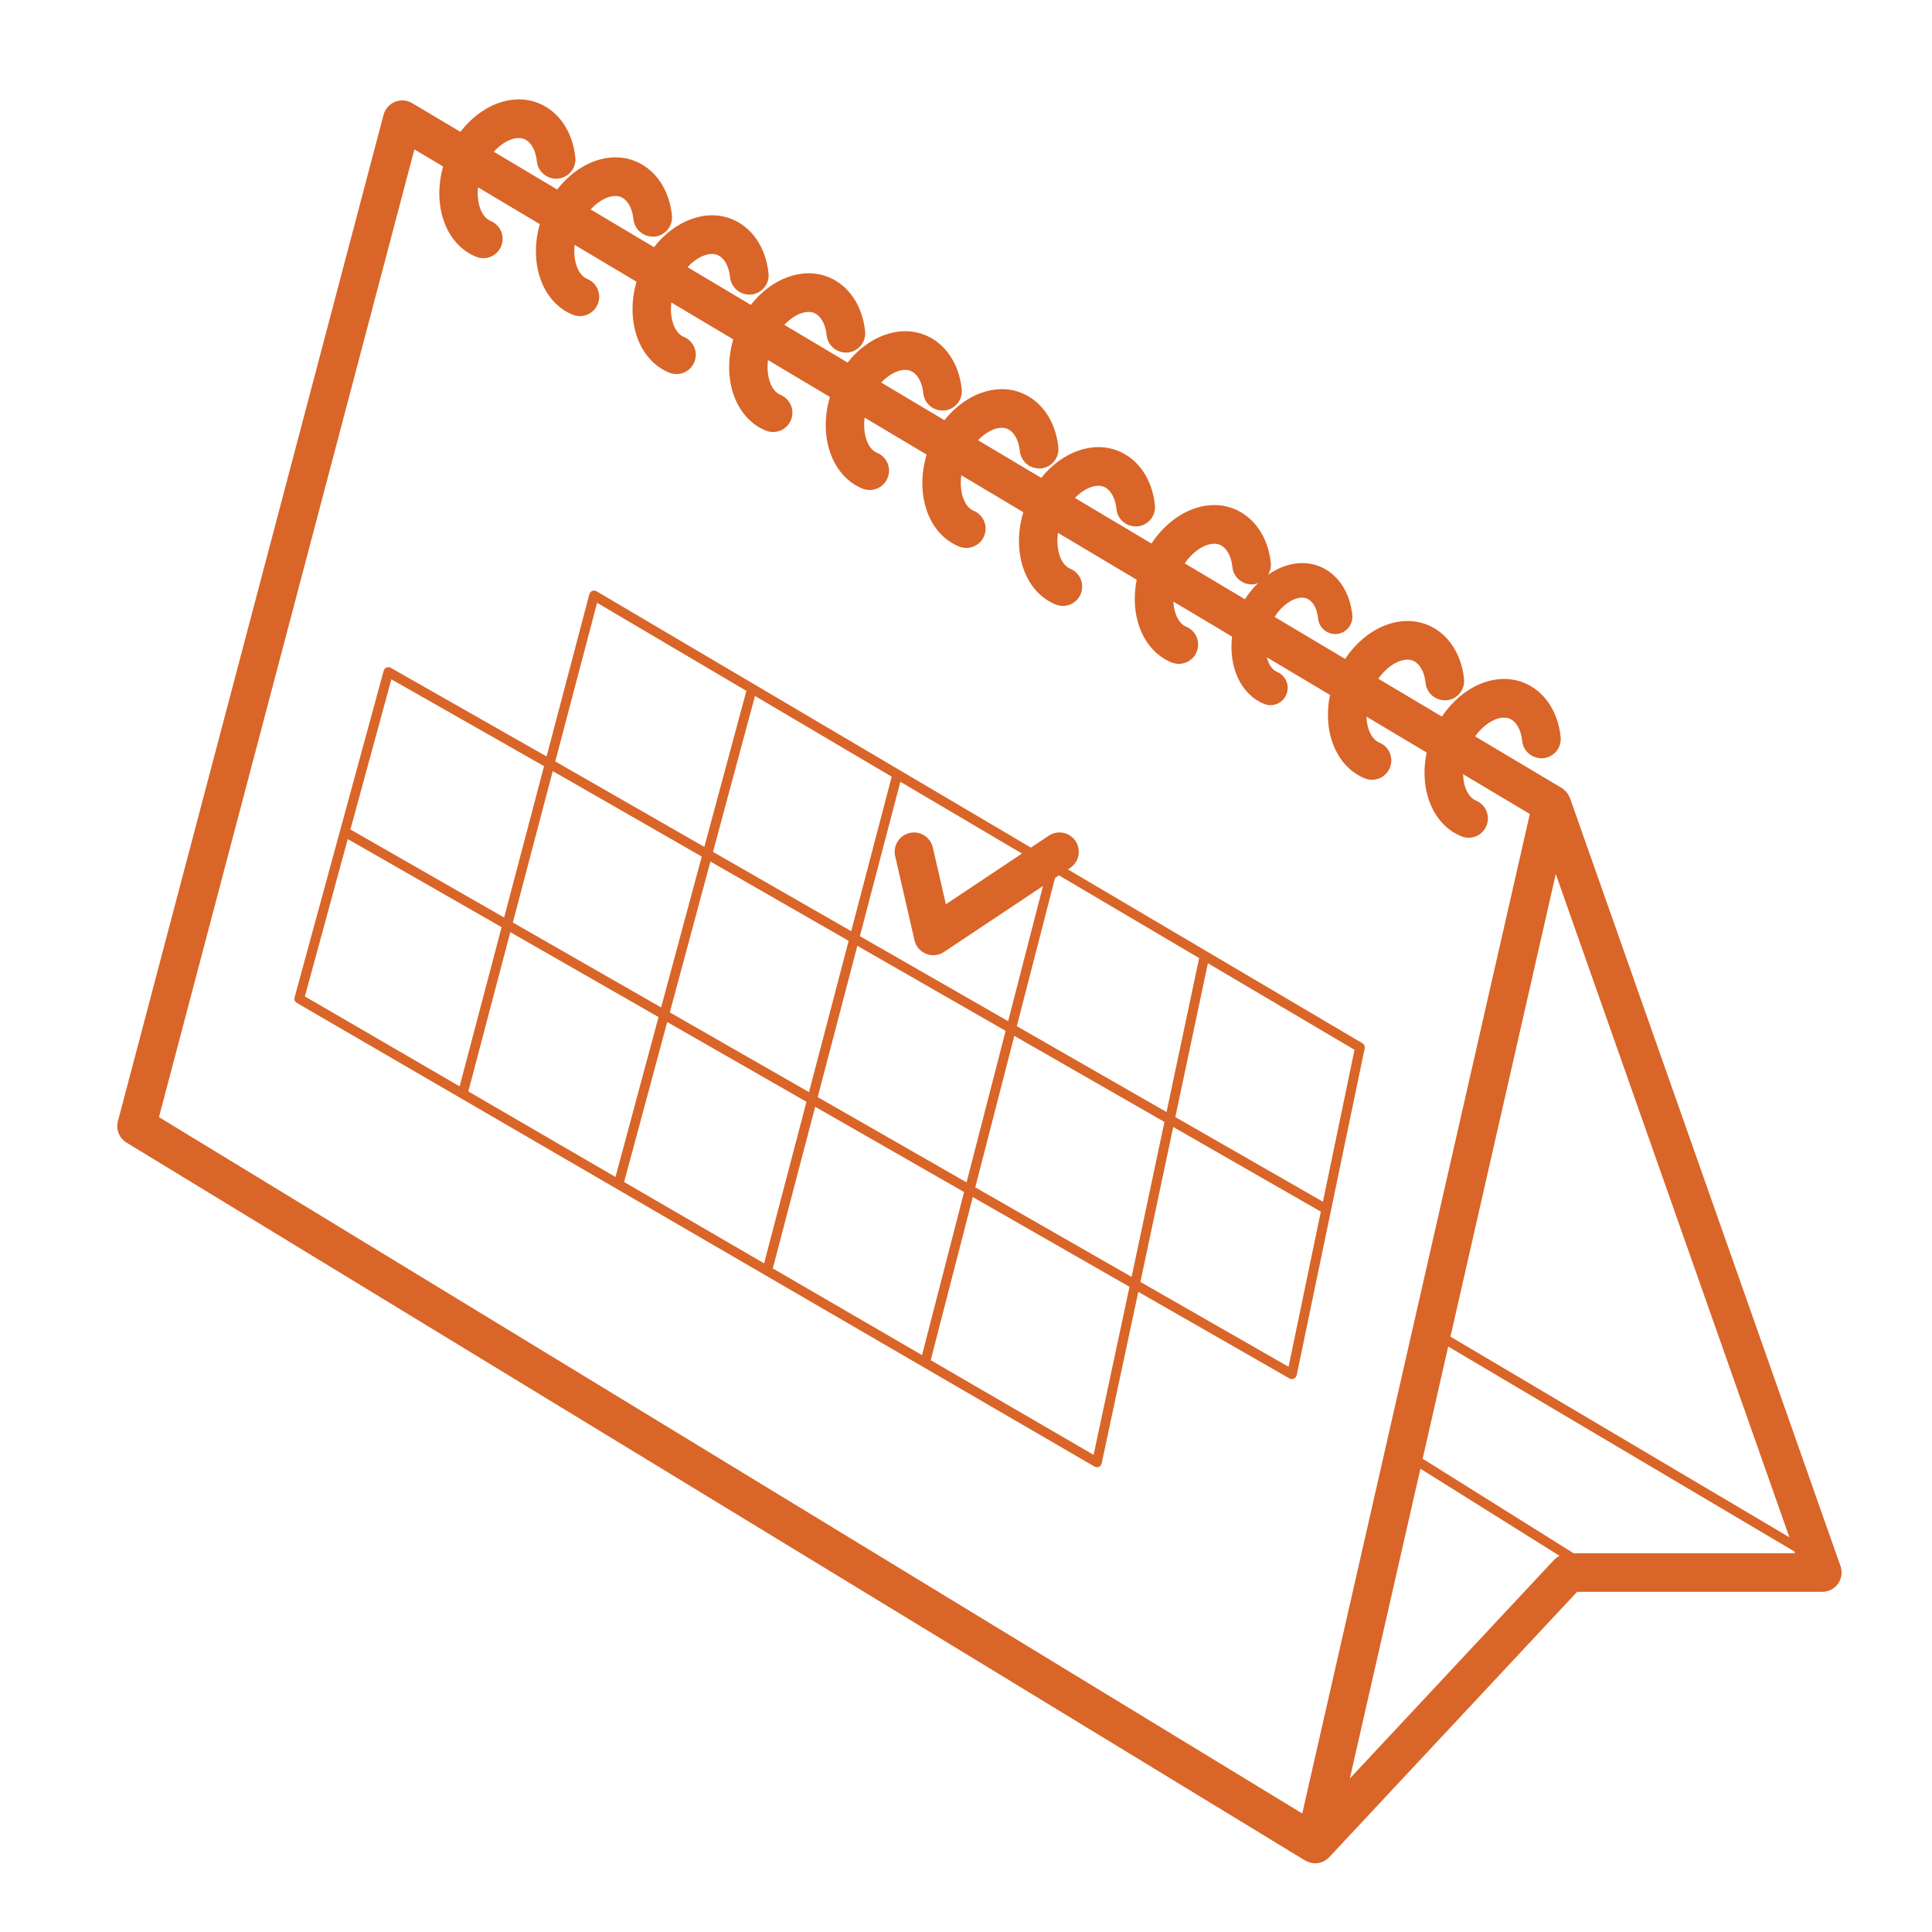
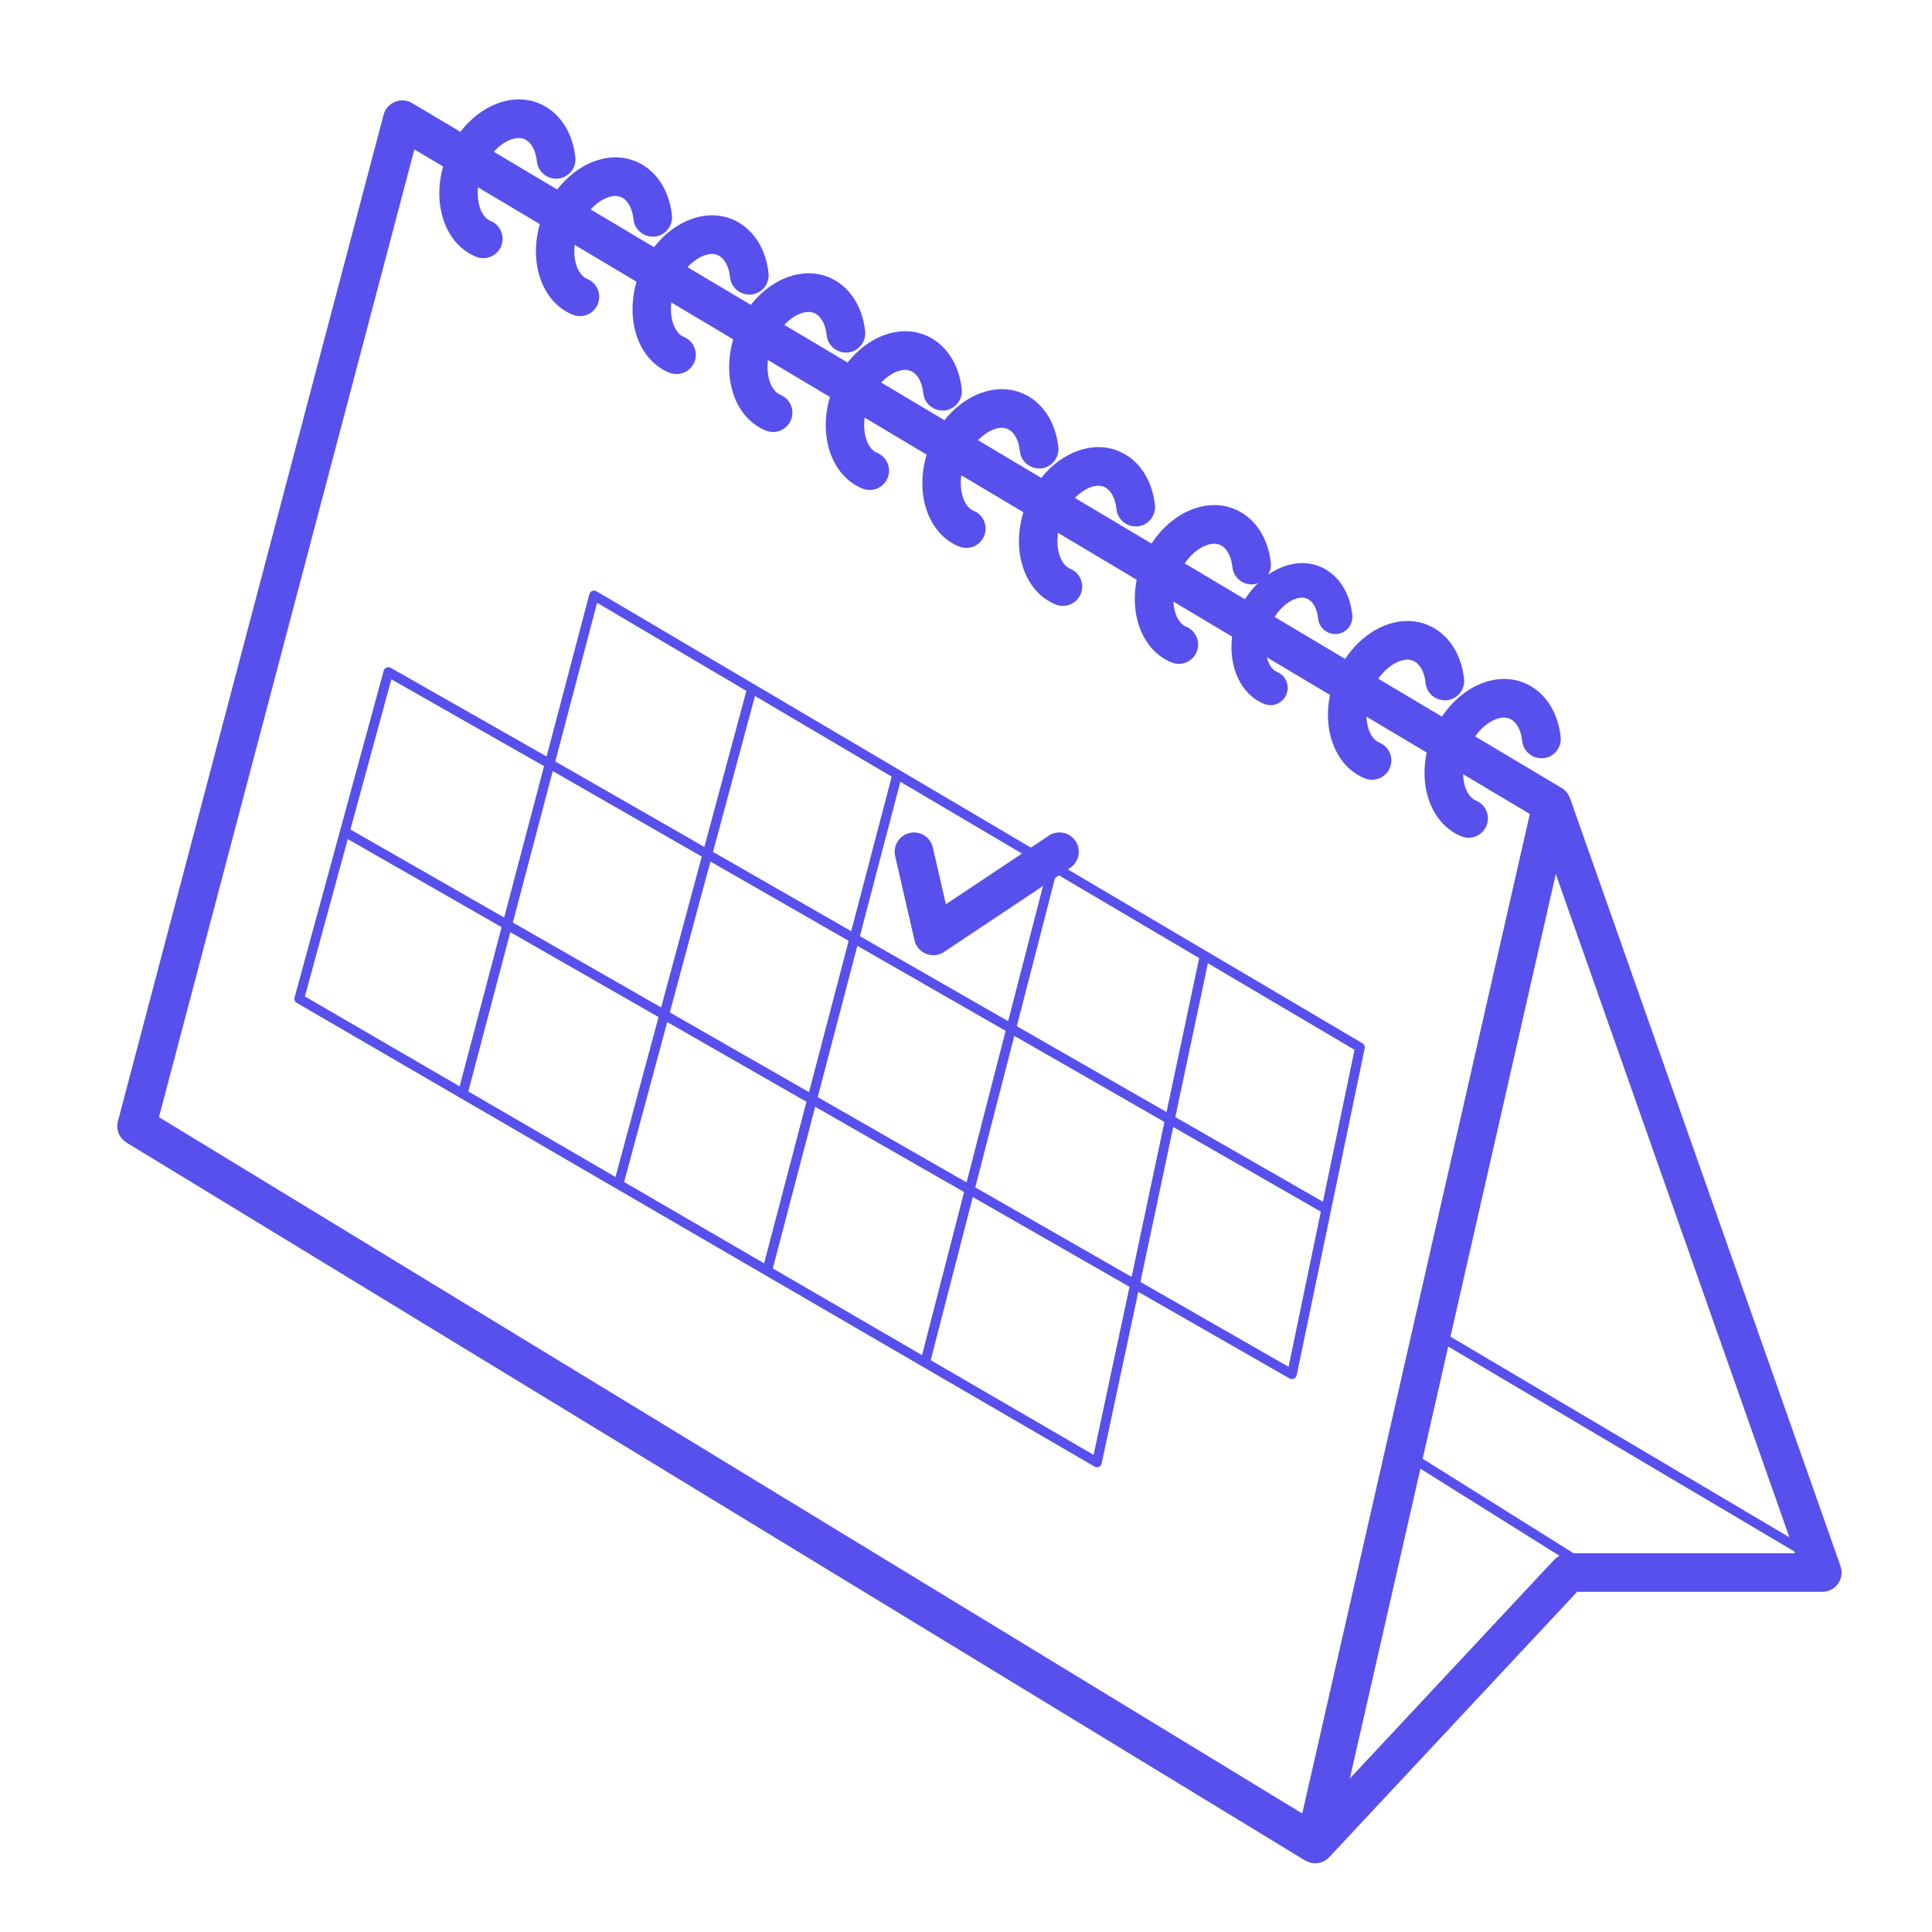
<svg xmlns="http://www.w3.org/2000/svg" height="100" width="100" viewBox="0 0 100 100">
-   <g fill="#d96528">
+   <g fill="#5850ec">
    <path d="M55.272 45l.121-.08a1 1 0 0 0-1.11-1.664l-.923.616-22.486-13.269a.25.25 0 0 0-.369.152l-2.214 8.4-8.067-4.589a.243.243 0 0 0-.22-.013.249.249 0 0 0-.145.165l-4.612 16.91c-.03.11.017.225.115.282l41.29 23.999a.252.252 0 0 0 .227.013.248.248 0 0 0 .143-.177l1.896-8.88 7.828 4.484a.242.242 0 0 0 .121.033h.004c.009 0 .017-.006.026-.007.026-.003.052-.003.076-.015.003-.001.002-.005.005-.006a.241.241 0 0 0 .11-.098c.007-.014 0-.03.005-.045.004-.012.02-.015.023-.028l3.52-16.92a.249.249 0 0 0-.118-.265L55.272 45zm-.664.443l.203-.135 7.257 4.283-1.688 7.968-7.75-4.445 1.978-7.67zm-1.71-1.263l-3.94 2.625-.675-2.94a1 1 0 0 0-1.95.447l1 4.352a.998.998 0 0 0 1.53.608l5.122-3.413-1.804 6.997-7.674-4.401 2.095-7.99 6.296 3.715zm-8.522 4.775l7.675 4.402L50.03 61.2l-7.706-4.413 2.052-7.83zm-2.502 7.573l-7.205-4.126 2.102-7.809 7.155 4.104-2.052 7.831zm4.28-16.328l-2.096 7.997-7.153-4.103 2.173-8.07 7.075 4.176zm-15.25-9l7.728 4.56-2.175 8.077-7.716-4.425 2.164-8.211zm-2.294 8.712l7.713 4.424-2.103 7.809-7.675-4.396 2.065-7.837zm-8.354-4.751l7.903 4.495-2.064 7.835-7.958-4.558 2.12-7.772zM15.78 51.575L18 43.43l7.963 4.56-2.172 8.24-8.011-4.656zm8.46 4.917l2.173-8.243 7.673 4.394-2.228 8.277-7.618-4.428zm8.065 4.688l2.23-8.28 7.207 4.129-2.192 8.362-7.245-4.211zM40 65.652l2.193-8.366 7.708 4.415-2.177 8.44L40 65.653zm16.605 9.651l-8.431-4.9 2.177-8.444 8.112 4.646-1.858 8.698zm1.967-9.211l-8.092-4.635 2.021-7.841 7.77 4.456-1.699 8.02zm8.124 4.653l-7.668-4.392 1.698-8.02 7.64 4.382-1.67 8.03zm1.778-8.544l-7.64-4.381 1.687-7.962 7.589 4.479-1.636 7.864z" />
    <path d="M95.264 81.061l-14-39.749c-.003-.01-.011-.016-.015-.025a.993.993 0 0 0-.184-.308c-.013-.014-.03-.023-.044-.036a.984.984 0 0 0-.189-.158l-4.48-2.67c.542-.757 1.3-1.114 1.78-.919.351.144.597.576.657 1.158.057.547.54.935 1.098.891.55-.057.949-.549.892-1.099-.139-1.327-.845-2.374-1.889-2.801-1.464-.599-3.207.176-4.257 1.746l-3.292-1.961c.543-.768 1.31-1.13 1.791-.934.351.144.597.576.657 1.158.057.547.542.934 1.098.891.55-.057.949-.549.892-1.099-.139-1.327-.845-2.374-1.889-2.801-1.469-.6-3.22.18-4.267 1.761l-3.65-2.175c.486-.766 1.22-1.134 1.67-.95.312.128.53.516.583 1.036.05.491.483.842.977.798a.895.895 0 0 0 .792-.983c-.123-1.189-.75-2.126-1.679-2.509-.87-.358-1.852-.155-2.688.431a.98.98 0 0 0 .151-.608c-.139-1.327-.845-2.374-1.889-2.801-1.477-.605-3.243.19-4.288 1.79l-3.966-2.362c.502-.516 1.097-.739 1.496-.577.351.144.597.576.657 1.158.057.548.54.938 1.098.891.55-.057.949-.549.892-1.099-.139-1.327-.845-2.374-1.889-2.801-1.347-.552-2.933.063-3.996 1.39l-3.27-1.949c.505-.525 1.107-.754 1.508-.59.351.144.597.576.657 1.158.056.547.542.937 1.098.891.55-.057.949-.549.892-1.099-.139-1.327-.845-2.374-1.889-2.801-1.352-.553-2.944.069-4.007 1.404L45.61 19.8c.507-.533 1.115-.767 1.522-.603.351.144.597.576.657 1.158.056.547.543.936 1.098.891.55-.057.949-.549.892-1.099-.139-1.327-.845-2.374-1.889-2.801-1.358-.556-2.955.073-4.018 1.419l-3.274-1.95c.51-.545 1.125-.784 1.534-.618.351.144.597.576.657 1.158.056.547.544.935 1.098.891.55-.057.949-.549.892-1.099-.139-1.327-.845-2.374-1.889-2.801-1.363-.557-2.966.078-4.028 1.434l-3.276-1.952c.513-.554 1.134-.8 1.546-.63.351.143.597.575.657 1.157.056.547.544.934 1.098.891.55-.057.949-.549.892-1.099-.139-1.327-.845-2.374-1.889-2.801-1.367-.559-2.977.083-4.039 1.448l-3.278-1.953c.514-.563 1.141-.813 1.56-.644.35.144.596.576.656 1.158.056.547.545.933 1.098.891.55-.057.949-.549.892-1.099-.139-1.327-.845-2.374-1.889-2.801-1.371-.561-2.987.088-4.05 1.463l-3.28-1.954c.518-.573 1.152-.83 1.572-.658.351.144.597.576.657 1.158.056.548.546.939 1.098.891.55-.057.949-.549.892-1.099-.139-1.327-.845-2.374-1.889-2.801-1.376-.563-2.998.093-4.06 1.478l-2.498-1.488a1.003 1.003 0 0 0-1.478.604L6.104 58.032a1 1 0 0 0 .446 1.11l61 37.156c.035.022.074.032.111.048.03.014.057.028.087.038.105.036.213.06.323.06a1.003 1.003 0 0 0 .73-.317l12.83-13.734h12.69a1 1 0 0 0 .943-1.332zm-2.645-1.49L75.075 69.185l5.452-23.945 12.092 34.331zM63.132 28.196c.351.144.597.576.657 1.158.056.548.543.939 1.098.891.088-.009.163-.046.242-.075a4.422 4.422 0 0 0-.69.847L61.32 29.16c.545-.788 1.322-1.163 1.812-.964zm4.272 65.67L8.228 57.822l13.22-50.089 1.487.885c-.566 2.008.123 4.022 1.701 4.67a.998.998 0 0 0 1.304-.546.998.998 0 0 0-.546-1.304c-.453-.187-.74-.893-.651-1.742L27.94 11.6c-.574 2.014.114 4.038 1.696 4.686a.998.998 0 0 0 1.304-.546.998.998 0 0 0-.546-1.303c-.457-.188-.745-.904-.65-1.762l3.202 1.907c-.584 2.02.103 4.054 1.69 4.704a.998.998 0 0 0 1.304-.546.998.998 0 0 0-.546-1.303c-.46-.19-.748-.914-.647-1.781l3.205 1.909c-.593 2.025.093 4.069 1.684 4.721a.998.998 0 0 0 1.304-.546.998.998 0 0 0-.546-1.303c-.463-.19-.751-.925-.643-1.8l3.206 1.91c-.602 2.031.083 4.085 1.68 4.74a.998.998 0 0 0 1.304-.546.998.998 0 0 0-.547-1.304c-.467-.192-.754-.936-.64-1.82l3.209 1.913c-.612 2.036.072 4.1 1.673 4.756a.998.998 0 0 0 1.304-.546.998.998 0 0 0-.546-1.303c-.47-.194-.757-.946-.636-1.838l3.21 1.913c-.62 2.042.063 4.116 1.668 4.774a.998.998 0 0 0 1.304-.546.998.998 0 0 0-.546-1.303c-.473-.195-.76-.957-.633-1.857l4.075 2.428c-.375 1.872.325 3.674 1.8 4.278a.998.998 0 0 0 1.304-.546.998.998 0 0 0-.546-1.303c-.371-.153-.629-.656-.662-1.3l3.04 1.812c-.187 1.548.432 2.98 1.652 3.484a.887.887 0 0 0 1.159-.489.895.895 0 0 0-.485-1.167c-.247-.102-.433-.383-.527-.756l3.271 1.949c-.393 1.886.309 3.707 1.794 4.316a.998.998 0 0 0 1.304-.546.998.998 0 0 0-.546-1.303c-.38-.157-.644-.679-.667-1.344l3.118 1.857c-.402 1.894.3 3.725 1.791 4.336a.998.998 0 0 0 1.304-.546.998.998 0 0 0-.546-1.303c-.384-.158-.648-.69-.666-1.365l3.456 2.06-11.78 51.735zm13.061-13.155L69.867 92.056 73.52 76.02l7.202 4.51a.982.982 0 0 0-.256.182zm.98-.318l-7.809-4.89 1.323-5.807 17.918 10.608.032.09H81.445z" />
  </g>
</svg>
